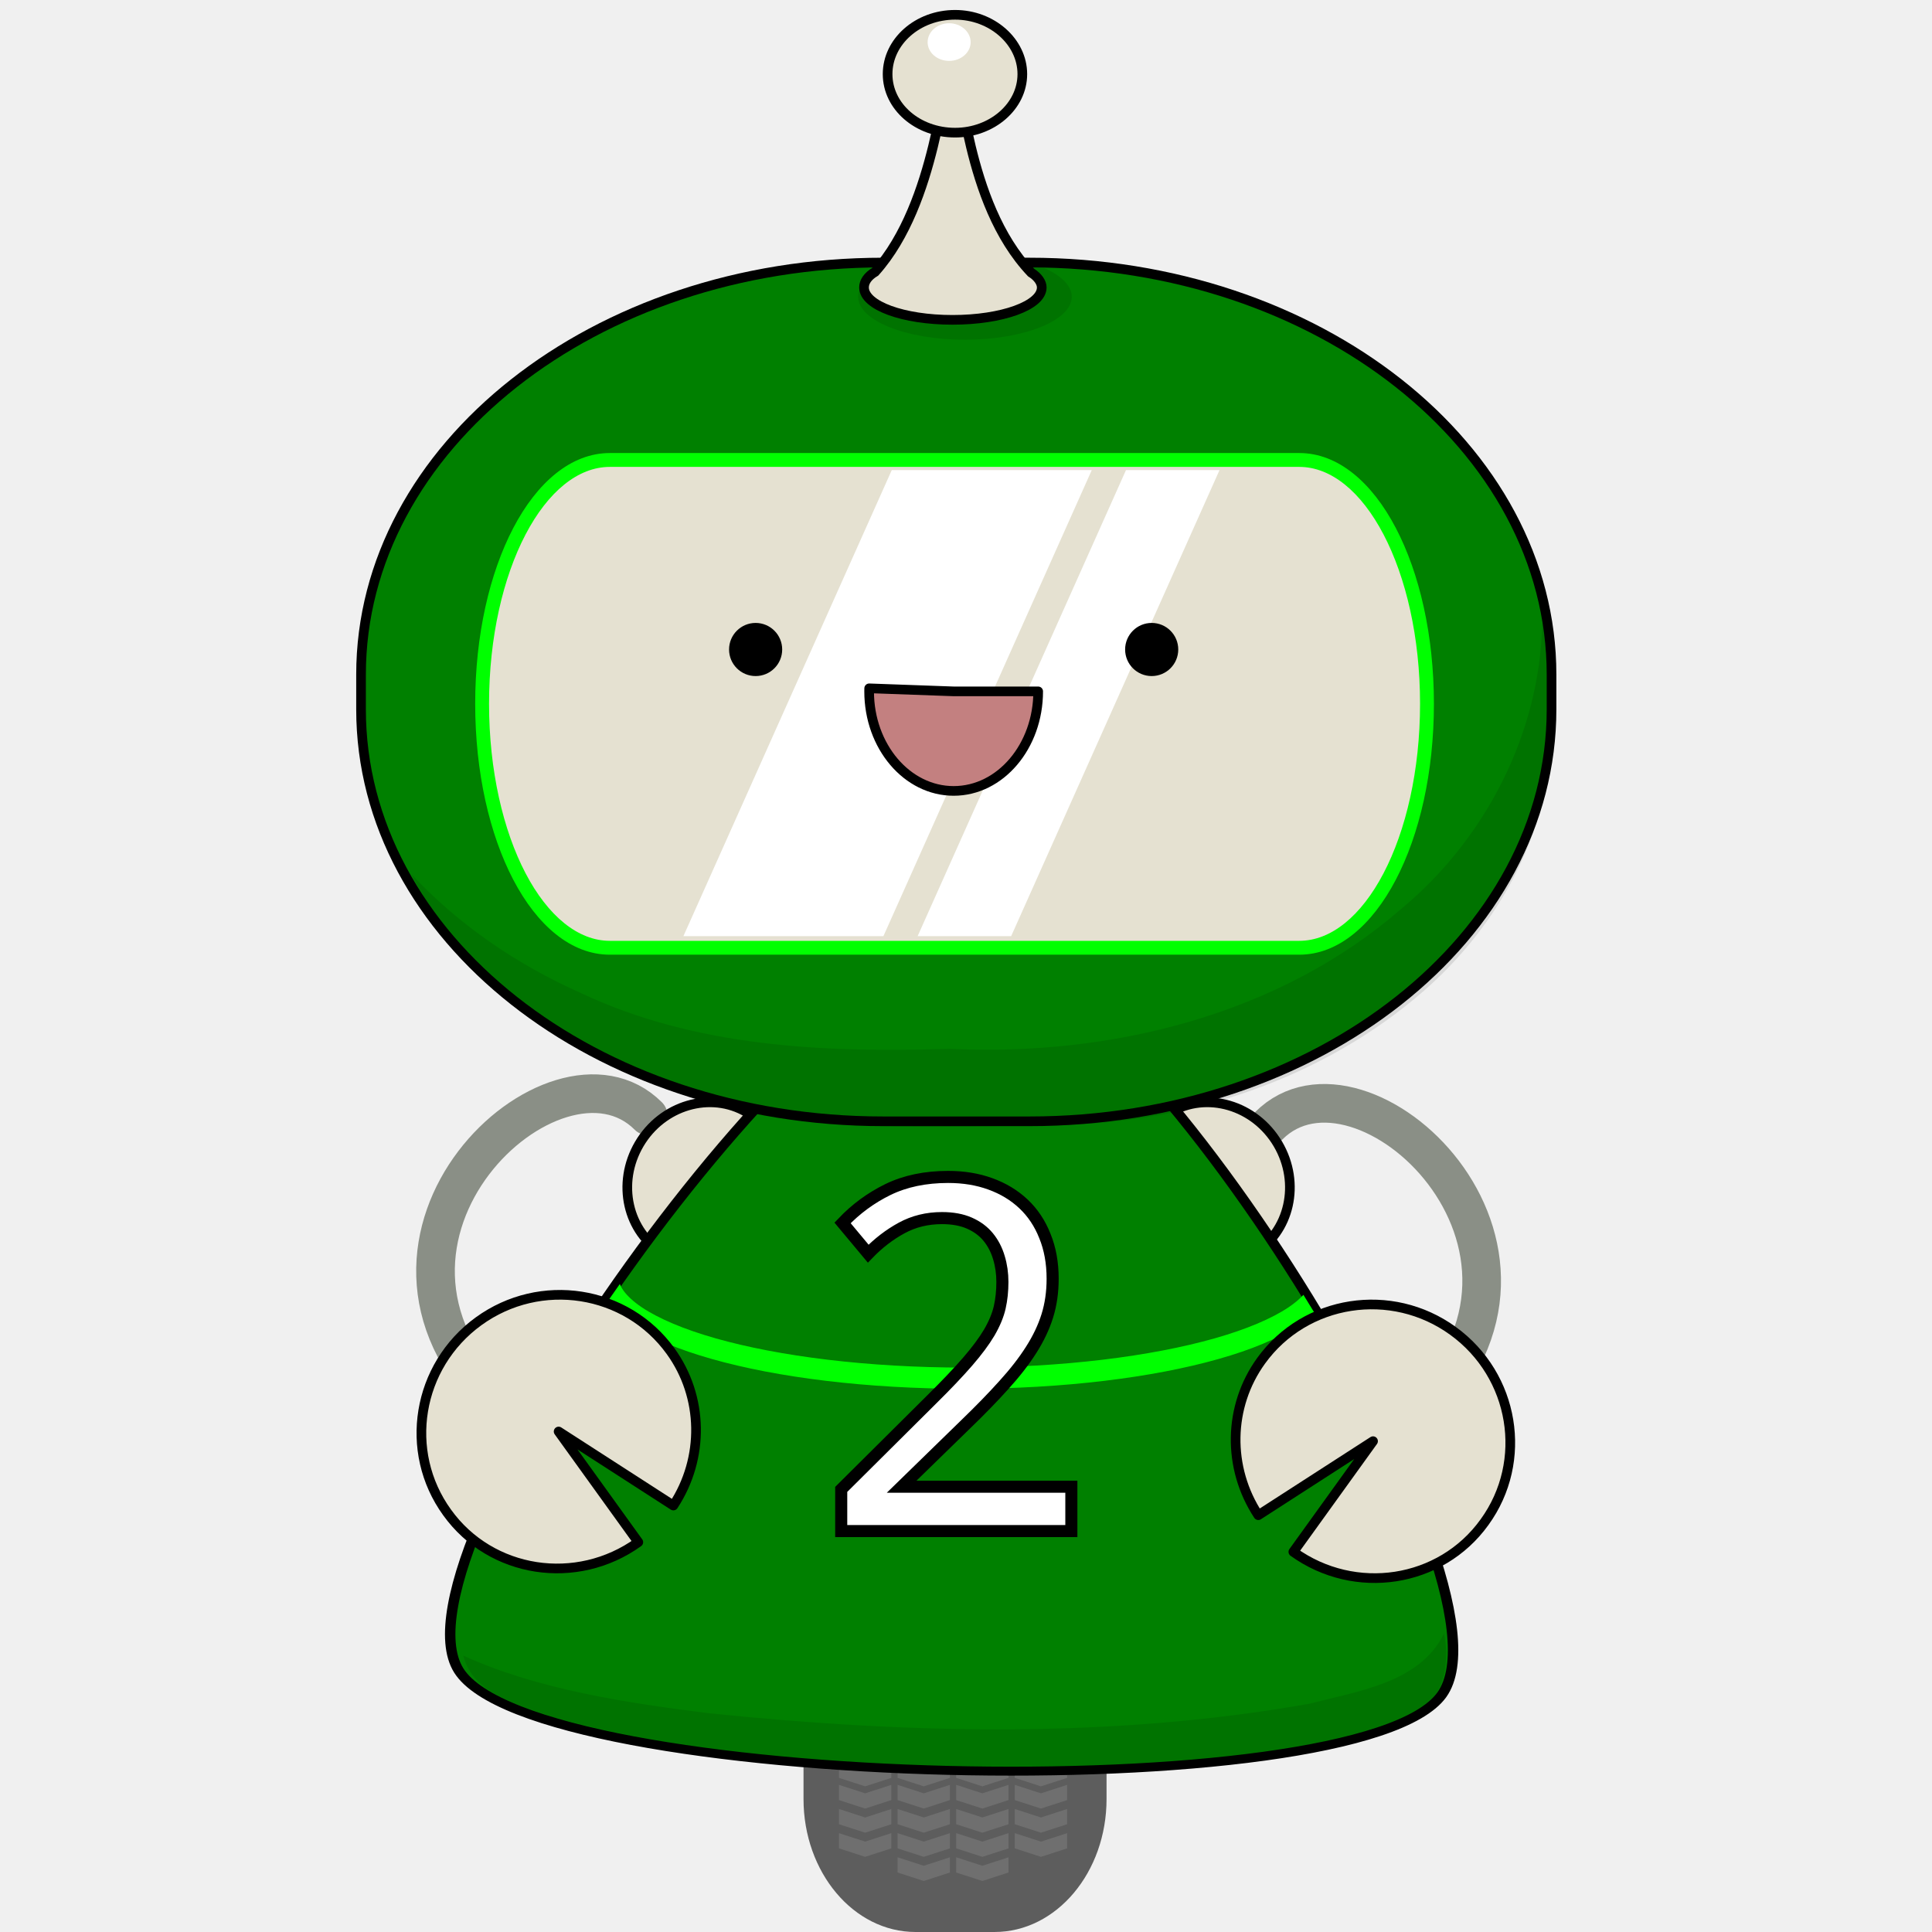
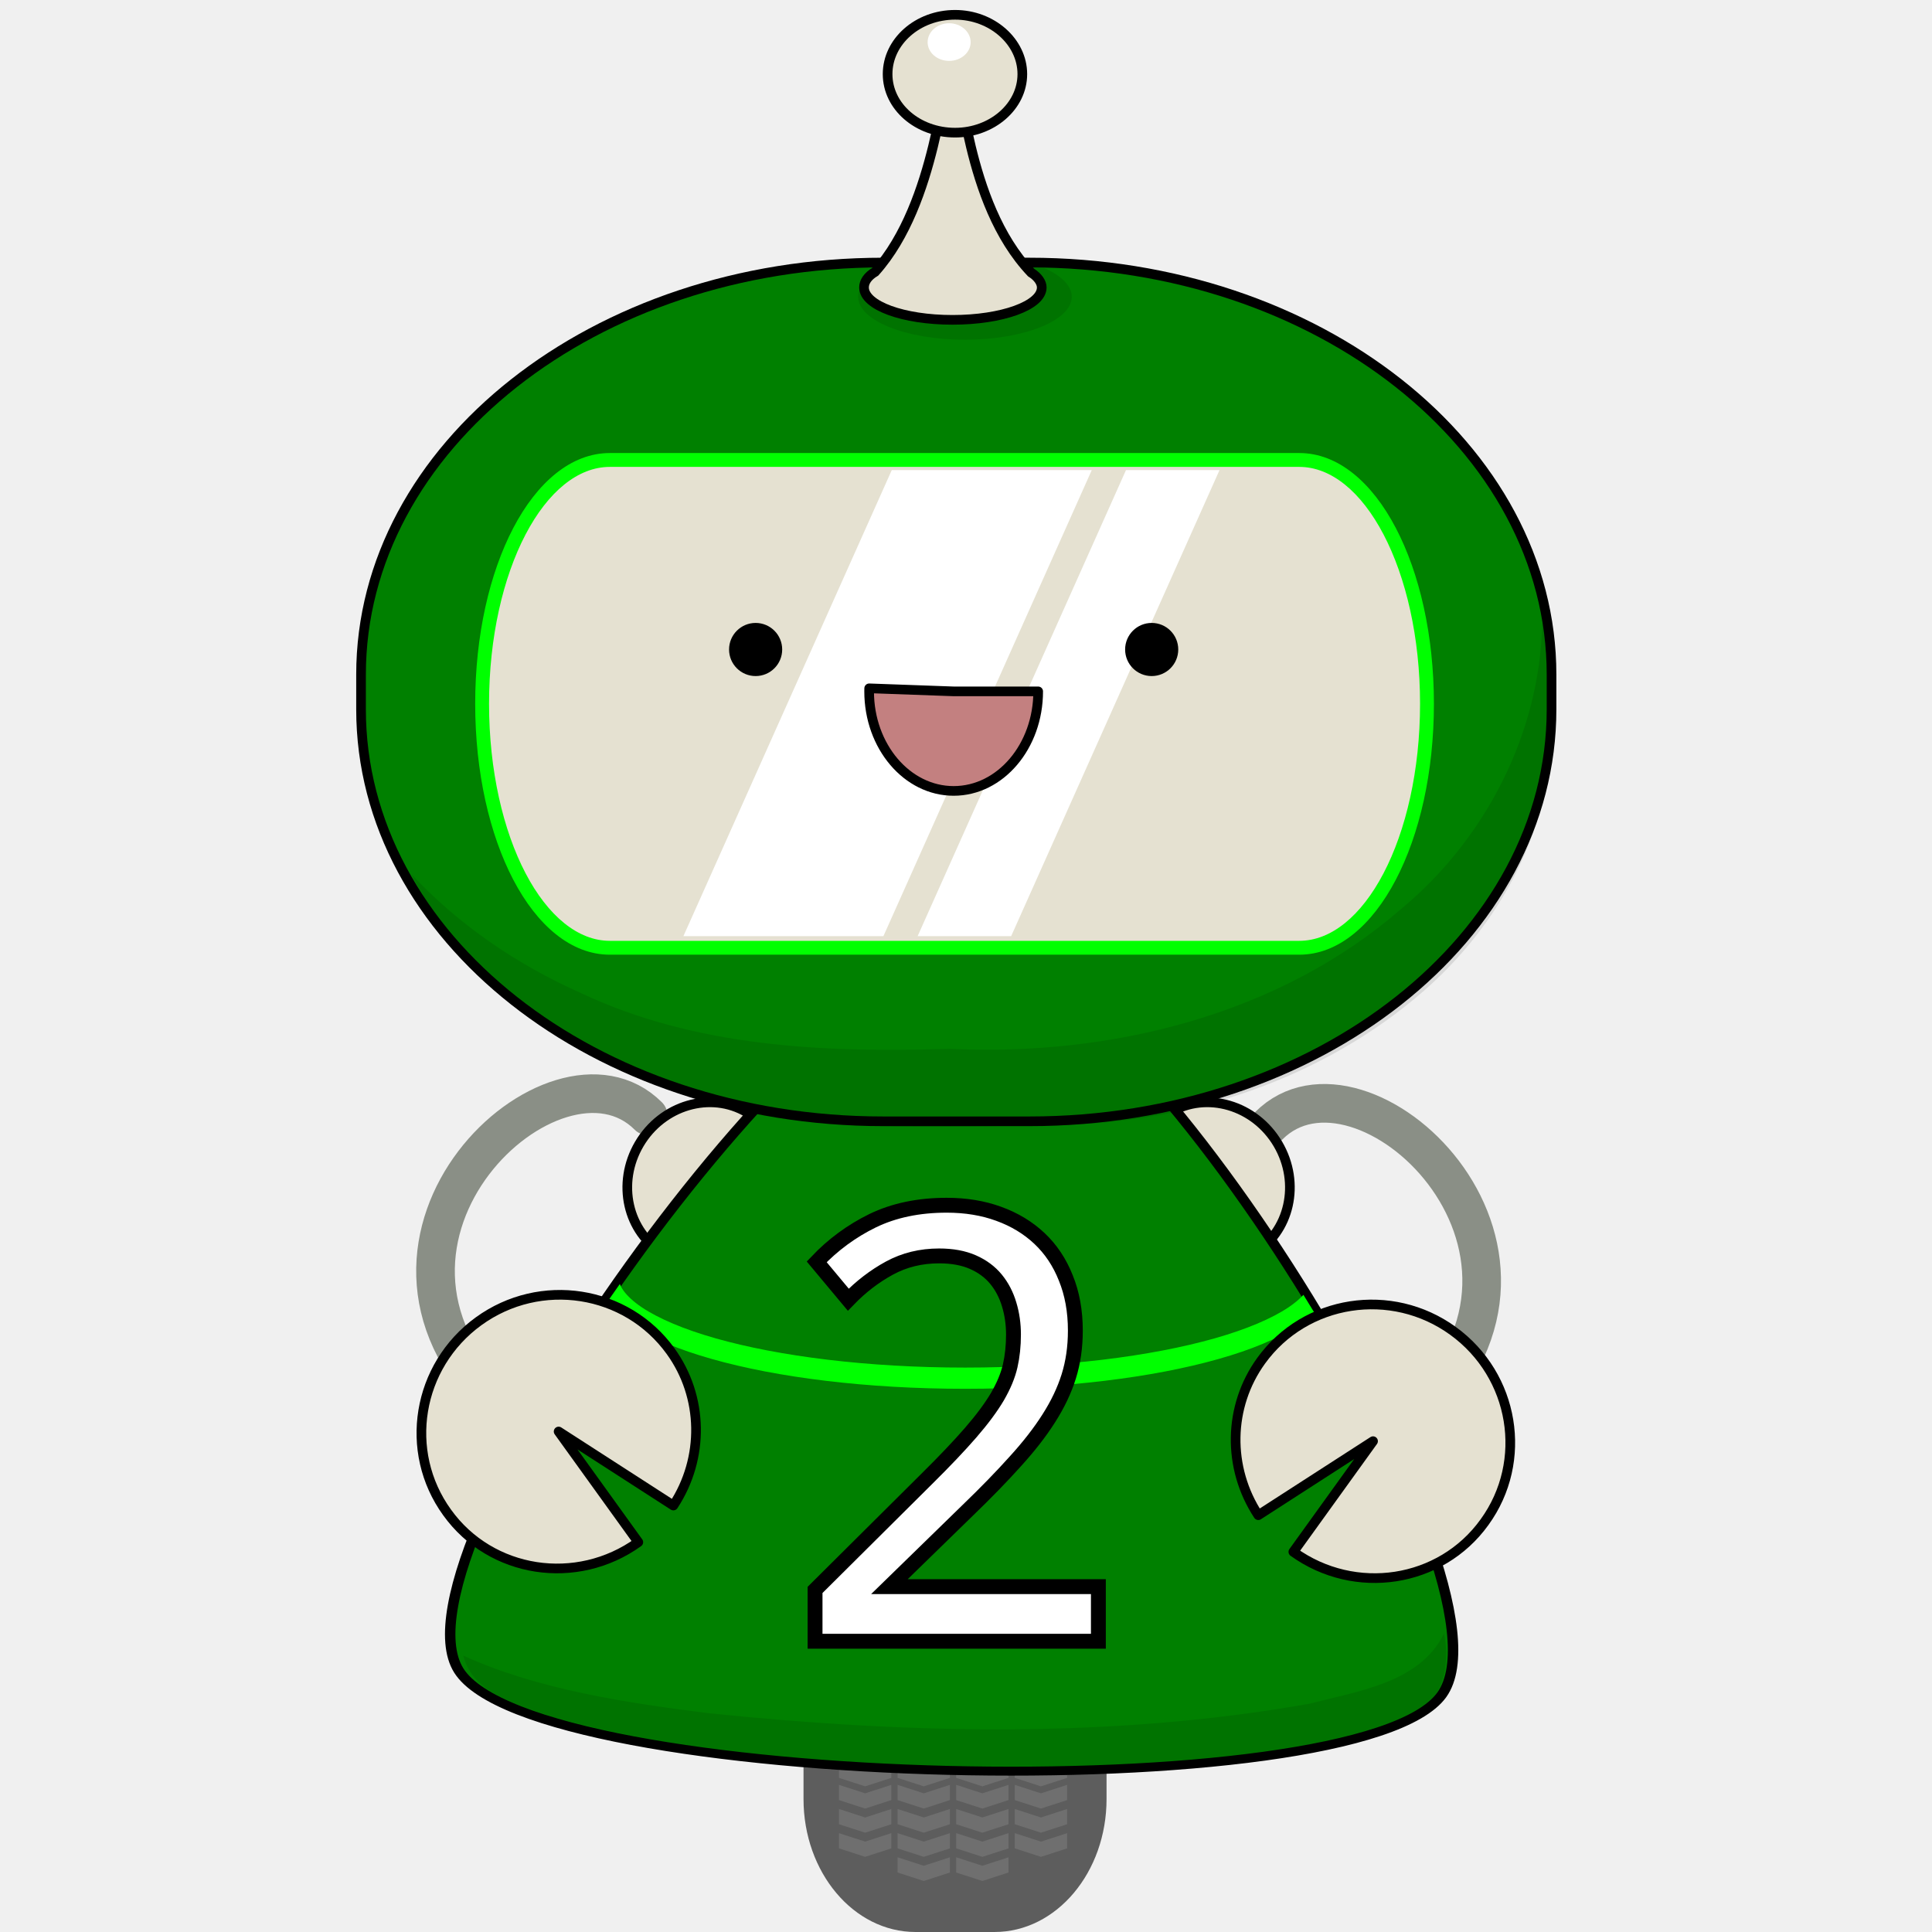
<svg xmlns="http://www.w3.org/2000/svg" width="800" height="800" id="svg4095" version="1.1">
  <defs id="defs4097" />
  <g id="layer1" transform="translate(-117.7357,-132.9039)">
    <g id="g3150" transform="translate(148)">
      <g id="g3093">
        <path style="fill:none;stroke:#8a8f86;stroke-width:16;stroke-linecap:round;stroke-linejoin:round;stroke-miterlimit:4;stroke-dasharray:none;stroke-opacity:1" d="m 238.17,595.009 c -38.246,-38.257 -133.862,50.212 -62.15,119.554" id="path6506-0-1-2-0" />
        <ellipse transform="matrix(-0.2808491,0.477807,0.4772606,0.2809138,-412.9195,-254.2887)" id="path6478-7-2-3-3" style="fill:#e5e1d1;fill-opacity:1;fill-rule:evenodd;stroke:#000000;stroke-width:7.22;stroke-linecap:round;stroke-linejoin:round;stroke-miterlimit:4;stroke-dasharray:none;stroke-dashoffset:5;stroke-opacity:1" cx="746.2" cy="1853" rx="61.25" ry="57.5" />
        <g id="g4247">
          <rect ry="55.087" rx="46.397" y="684.222" x="302.454" height="248.681" width="125.48" id="rect3886-2-4-2-7-6-7-3-3-3-2-2-8-9-6-2-8-9-9-0" style="fill:#5d5d5d;fill-opacity:1;fill-rule:evenodd;stroke:none" />
          <g style="fill:#6f6f6f;fill-opacity:1" transform="matrix(1.024651,0,0,0.7926566,-953.283,493.2165)" id="g4037">
            <path style="fill:#6f6f6f;fill-opacity:1;stroke:none" d="m 1239.855,429.407 v 7.95 l 10.549,4.411 v 0.022 l 0.027,-0.011 0.026,0.011 v -0.022 l 10.549,-4.411 v -7.95 l -10.575,4.424 z" id="rect3840" />
            <path id="use3847" d="m 1263.537,429.407 v 7.95 l 10.549,4.411 v 0.022 l 0.027,-0.011 0.026,0.011 v -0.022 l 10.549,-4.411 v -7.95 l -10.575,4.424 z" style="fill:#6f6f6f;fill-opacity:1;stroke:none" />
            <path id="use3851" d="m 1287.218,429.407 v 7.95 l 10.549,4.411 v 0.022 l 0.027,-0.011 0.026,0.011 v -0.022 l 10.549,-4.411 v -7.95 l -10.575,4.424 z" style="fill:#6f6f6f;fill-opacity:1;stroke:none" />
            <path style="fill:#6f6f6f;fill-opacity:1;stroke:none" d="m 1310.9,429.407 v 7.95 l 10.549,4.411 v 0.022 l 0.027,-0.011 0.026,0.011 v -0.022 l 10.549,-4.411 v -7.95 l -10.575,4.424 z" id="use3853" />
            <path id="use3859" d="m 1239.855,442.019 v 7.95 l 10.549,4.411 v 0.022 l 0.027,-0.011 0.026,0.011 v -0.022 l 10.549,-4.411 v -7.95 l -10.575,4.424 z" style="fill:#6f6f6f;fill-opacity:1;stroke:none" />
            <path style="fill:#6f6f6f;fill-opacity:1;stroke:none" d="m 1263.537,442.019 v 7.95 l 10.549,4.411 v 0.022 l 0.027,-0.011 0.026,0.011 v -0.022 l 10.549,-4.411 v -7.95 l -10.575,4.424 z" id="use3861" />
            <path style="fill:#6f6f6f;fill-opacity:1;stroke:none" d="m 1287.218,442.019 v 7.95 l 10.549,4.411 v 0.022 l 0.027,-0.011 0.026,0.011 v -0.022 l 10.549,-4.411 v -7.95 l -10.575,4.424 z" id="use3863" />
            <path id="use3865" d="m 1310.9,442.019 v 7.95 l 10.549,4.411 v 0.022 l 0.027,-0.011 0.026,0.011 v -0.022 l 10.549,-4.411 v -7.95 l -10.575,4.424 z" style="fill:#6f6f6f;fill-opacity:1;stroke:none" />
            <path id="use3875" d="m 1239.855,454.631 v 7.95 l 10.549,4.411 v 0.022 l 0.027,-0.011 0.026,0.011 v -0.022 l 10.549,-4.411 v -7.95 l -10.575,4.424 z" style="fill:#6f6f6f;fill-opacity:1;stroke:none" />
            <path style="fill:#6f6f6f;fill-opacity:1;stroke:none" d="m 1263.537,454.631 v 7.95 l 10.549,4.411 v 0.022 l 0.027,-0.011 0.026,0.011 v -0.022 l 10.549,-4.411 v -7.95 l -10.575,4.424 z" id="use3877" />
            <path style="fill:#6f6f6f;fill-opacity:1;stroke:none" d="m 1287.218,454.631 v 7.95 l 10.549,4.411 v 0.022 l 0.027,-0.011 0.026,0.011 v -0.022 l 10.549,-4.411 v -7.95 l -10.575,4.424 z" id="use3879" />
            <path id="use3881" d="m 1310.9,454.631 v 7.95 l 10.549,4.411 v 0.022 l 0.027,-0.011 0.026,0.011 v -0.022 l 10.549,-4.411 v -7.95 l -10.575,4.424 z" style="fill:#6f6f6f;fill-opacity:1;stroke:none" />
            <path style="fill:#6f6f6f;fill-opacity:1;stroke:none" d="m 1239.855,466.234 v 7.95 l 10.549,4.411 v 0.022 l 0.027,-0.011 0.026,0.011 v -0.022 l 10.549,-4.411 v -7.95 l -10.575,4.424 z" id="use3883" />
            <path id="use3885" d="m 1263.537,466.234 v 7.95 l 10.549,4.411 v 0.022 l 0.027,-0.011 0.026,0.011 v -0.022 l 10.549,-4.411 v -7.95 l -10.575,4.424 z" style="fill:#6f6f6f;fill-opacity:1;stroke:none" />
            <path id="use3887" d="m 1287.218,466.234 v 7.95 l 10.549,4.411 v 0.022 l 0.027,-0.011 0.026,0.011 v -0.022 l 10.549,-4.411 v -7.95 l -10.575,4.424 z" style="fill:#6f6f6f;fill-opacity:1;stroke:none" />
            <path style="fill:#6f6f6f;fill-opacity:1;stroke:none" d="m 1310.9,466.234 v 7.95 l 10.549,4.411 v 0.022 l 0.027,-0.011 0.026,0.011 v -0.022 l 10.549,-4.411 v -7.95 l -10.575,4.424 z" id="use3889" />
            <path id="use3907" d="m 1239.855,477.837 v 7.95 l 10.549,4.411 v 0.022 l 0.027,-0.011 0.026,0.011 v -0.022 l 10.549,-4.411 v -7.95 l -10.575,4.424 z" style="fill:#6f6f6f;fill-opacity:1;stroke:none" />
            <path style="fill:#6f6f6f;fill-opacity:1;stroke:none" d="m 1263.537,477.837 v 7.95 l 10.549,4.411 v 0.022 l 0.027,-0.011 0.026,0.011 v -0.022 l 10.549,-4.411 v -7.95 l -10.575,4.424 z" id="use3909" />
            <path style="fill:#6f6f6f;fill-opacity:1;stroke:none" d="m 1287.218,477.837 v 7.95 l 10.549,4.411 v 0.022 l 0.027,-0.011 0.026,0.011 v -0.022 l 10.549,-4.411 v -7.95 l -10.575,4.424 z" id="use3911" />
            <path id="use3913" d="m 1310.9,477.837 v 7.95 l 10.549,4.411 v 0.022 l 0.027,-0.011 0.026,0.011 v -0.022 l 10.549,-4.411 v -7.95 l -10.575,4.424 z" style="fill:#6f6f6f;fill-opacity:1;stroke:none" />
            <path style="fill:#6f6f6f;fill-opacity:1;stroke:none" d="m 1239.855,490.45 v 7.95 l 10.549,4.411 v 0.022 l 0.027,-0.011 0.026,0.011 v -0.022 l 10.549,-4.411 v -7.95 l -10.575,4.424 z" id="use3915" />
            <path id="use3917" d="m 1263.537,490.45 v 7.95 l 10.549,4.411 v 0.022 l 0.027,-0.011 0.026,0.011 v -0.022 l 10.549,-4.411 v -7.95 l -10.575,4.424 z" style="fill:#6f6f6f;fill-opacity:1;stroke:none" />
            <path id="use3919" d="m 1287.218,490.45 v 7.95 l 10.549,4.411 v 0.022 l 0.027,-0.011 0.026,0.011 v -0.022 l 10.549,-4.411 v -7.95 l -10.575,4.424 z" style="fill:#6f6f6f;fill-opacity:1;stroke:none" />
            <path style="fill:#6f6f6f;fill-opacity:1;stroke:none" d="m 1310.9,490.45 v 7.95 l 10.549,4.411 v 0.022 l 0.027,-0.011 0.026,0.011 v -0.022 l 10.549,-4.411 v -7.95 l -10.575,4.424 z" id="use3921" />
            <path style="fill:#6f6f6f;fill-opacity:1;stroke:none" d="m 1239.855,503.062 v 7.95 l 10.549,4.411 v 0.022 l 0.027,-0.011 0.026,0.011 v -0.022 l 10.549,-4.411 v -7.95 l -10.575,4.424 z" id="use3923" />
            <path id="use3925" d="m 1263.537,503.062 v 7.95 l 10.549,4.411 v 0.022 l 0.027,-0.011 0.026,0.011 v -0.022 l 10.549,-4.411 v -7.95 l -10.575,4.424 z" style="fill:#6f6f6f;fill-opacity:1;stroke:none" />
            <path id="use3927" d="m 1287.218,503.062 v 7.95 l 10.549,4.411 v 0.022 l 0.027,-0.011 0.026,0.011 v -0.022 l 10.549,-4.411 v -7.95 l -10.575,4.424 z" style="fill:#6f6f6f;fill-opacity:1;stroke:none" />
            <path style="fill:#6f6f6f;fill-opacity:1;stroke:none" d="m 1310.9,503.062 v 7.95 l 10.549,4.411 v 0.022 l 0.027,-0.011 0.026,0.011 v -0.022 l 10.549,-4.411 v -7.95 l -10.575,4.424 z" id="use3929" />
            <path style="fill:#6f6f6f;fill-opacity:1;stroke:none" d="m 1263.537,515.674 v 7.95 l 10.549,4.411 v 0.022 l 0.027,-0.011 0.026,0.011 v -0.022 l 10.549,-4.411 v -7.95 l -10.575,4.424 z" id="use3933" />
            <path style="fill:#6f6f6f;fill-opacity:1;stroke:none" d="m 1287.218,515.674 v 7.95 l 10.549,4.411 v 0.022 l 0.027,-0.011 0.026,0.011 v -0.022 l 10.549,-4.411 v -7.95 l -10.575,4.424 z" id="use3935" />
          </g>
        </g>
        <path id="use4200" d="m 495.167,599.009 c 38.246,-38.257 133.862,50.212 62.15,119.554" style="fill:none;stroke:#8a8f86;stroke-width:16;stroke-linecap:round;stroke-linejoin:round;stroke-miterlimit:4;stroke-dasharray:none;stroke-opacity:1" />
        <ellipse style="fill:#e5e1d1;fill-opacity:1;fill-rule:evenodd;stroke:#000000;stroke-width:7.22;stroke-linecap:round;stroke-linejoin:round;stroke-miterlimit:4;stroke-dasharray:none;stroke-dashoffset:5;stroke-opacity:1" id="use4202" transform="matrix(0.2808491,0.477807,-0.4772606,0.2809138,1146.256,-254.2887)" cx="746.2" cy="1853" rx="61.25" ry="57.5" />
        <path style="fill:#008000;fill-opacity:1;fill-rule:evenodd;stroke:#000000;stroke-width:6.285;stroke-linecap:round;stroke-linejoin:round;stroke-miterlimit:4;stroke-dasharray:none;stroke-opacity:1" id="path3884-5-0-4-9-3-4-1-1-1-8-4-94-0-8-5-6-2-2-6" d="m -3060.144,-730.842 c -94.822,2.731 -356.147,-421.218 -311.101,-504.702 45.045,-83.484 542.859,-97.823 592.635,-17.07 49.776,80.752 -186.713,519.041 -281.534,521.772 z" transform="matrix(0.6868453,0,0,-0.5896903,2475.227,96.0333)" />
        <rect id="rect6486-6-2-2-3" style="fill:#008000;fill-opacity:1;fill-rule:evenodd;stroke:#000000;stroke-width:4;stroke-linecap:round;stroke-linejoin:round;stroke-miterlimit:4;stroke-dasharray:none;stroke-dashoffset:5;stroke-opacity:1" rx="216.205" ry="170.591" height="355.589" width="492.957" y="241.622" x="119.236" />
        <path style="opacity:0.1;fill:#000000;fill-opacity:1;fill-rule:evenodd;stroke:none" d="m 608.315,391.351 c -1.018,45.356 -23.469,88.886 -58.282,117.845 -50.688,44.079 -120.651,61.216 -187.23,57.998 -51.534,1.68 -105.169,-0.723 -152.398,-23.038 -26.378,-11.704 -50.755,-28.253 -70.347,-49.306 25.982,51.083 79.314,83.774 134.299,96.96 43.269,10.282 88.438,7.495 132.652,6.895 55.192,-0.558 110.918,-19.361 152.387,-55.574 28.317,-24.806 48.989,-59.679 52.113,-97.438 1.962,-18.459 0.752,-37.177 -3.194,-55.188 z" id="rect6486-6-2-2-3-4" />
        <ellipse style="opacity:0.1;fill:#000000;fill-opacity:1;stroke:none" id="path4212" transform="matrix(1.624675,0,0,1.6,-1346.535,127.8027)" cx="1056.111" cy="80" rx="27.222" ry="11.111" />
        <path d="m 363.642,162.898 c -3.869,0.266 -5.711,53.692 -31.526,82.565 -3.112,1.843 -4.606,4.157 -4.606,6.471 0,7.495 16.234,13.413 36.644,13.413 20.39,0 36.951,-5.918 36.951,-13.413 0,-2.048 -1.576,-4.382 -4.401,-6.164 -27.903,-29.447 -27.616,-82.094 -33.062,-82.872 z" style="fill:#e5e1d1;fill-opacity:1;stroke:#000000;stroke-width:4;stroke-miterlimit:4;stroke-dasharray:none;stroke-opacity:1" id="path6488-2-8-8-2" />
        <path d="m 393.06,163.587 c 0,13.413 -12.631,24.245 -27.841,24.245 -15.517,0 -27.944,-10.832 -27.944,-24.245 0,-13.433 12.426,-24.552 27.944,-24.552 15.21,0 27.841,11.119 27.841,24.552 z" style="fill:#e5e1d1;fill-opacity:1;fill-rule:evenodd;stroke:#000000;stroke-width:4;stroke-linecap:round;stroke-linejoin:round;stroke-miterlimit:4;stroke-dasharray:none;stroke-dashoffset:5;stroke-opacity:1" id="path6490-9-9-9-0" />
        <rect id="rect6492-1-7-7-6" style="fill:#e5e1d1;fill-opacity:1;fill-rule:evenodd;stroke:none" rx="52.856" ry="101.011" height="202.02" width="391.215" y="323.348" x="169.206" />
        <path id="path6494-2-3-3-1" d="m 222.259,320.496 c -16.112,0 -30.146,12.233 -39.979,31.024 -9.833,18.791 -15.777,44.425 -15.777,72.808 0,28.383 5.944,54.077 15.777,72.868 9.833,18.791 23.867,31.024 39.979,31.024 h 285.472 c 16.112,0 30.146,-12.233 39.979,-31.024 9.833,-18.791 15.776,-44.485 15.777,-72.868 0,-28.383 -5.944,-54.017 -15.777,-72.808 -9.833,-18.791 -23.867,-31.024 -39.979,-31.024 z m 0,5.739 h 285.472 c 13.171,0 25.625,10.252 34.9,27.976 9.274,17.724 15.119,42.542 15.119,70.118 0,27.577 -5.845,52.454 -15.119,70.178 -9.275,17.724 -21.729,27.976 -34.9,27.976 H 222.259 c -13.17,0 -25.625,-10.252 -34.9,-27.976 -9.274,-17.724 -15.119,-42.601 -15.119,-70.178 0,-27.577 5.845,-52.394 15.119,-70.118 9.275,-17.724 21.729,-27.976 34.9,-27.976 z" style="color:#000000;font-style:normal;font-variant:normal;font-weight:normal;font-stretch:normal;font-size:medium;line-height:normal;font-family:Sans;-inkscape-font-specification:Sans;text-indent:0;text-align:start;text-decoration:none;text-decoration-line:none;letter-spacing:normal;word-spacing:normal;text-transform:none;writing-mode:lr-tb;direction:ltr;baseline-shift:baseline;text-anchor:start;display:inline;overflow:visible;visibility:visible;fill:#00ff00;fill-opacity:1;stroke:none;stroke-width:3;marker:none;enable-background:accumulate" />
        <path style="color:#000000;font-style:normal;font-variant:normal;font-weight:normal;font-stretch:normal;font-size:medium;line-height:normal;font-family:Sans;-inkscape-font-specification:Sans;text-indent:0;text-align:start;text-decoration:none;text-decoration-line:none;letter-spacing:normal;word-spacing:normal;text-transform:none;writing-mode:lr-tb;direction:ltr;baseline-shift:baseline;text-anchor:start;display:inline;overflow:visible;visibility:visible;fill:#00ff00;fill-opacity:1;stroke:none;stroke-width:7.722;marker:none;enable-background:accumulate" d="m 226.392,664.597 c -1.655,2.35 -3.315,4.673 -4.938,7.031 0.311,0.511 0.619,1.046 0.969,1.531 2.364,3.275 5.56,6.12 9.531,8.781 7.942,5.323 19.01,9.855 32.531,13.688 27.043,7.666 64.021,12.344 104.906,12.344 40.885,0 77.894,-4.678 104.938,-12.344 13.522,-3.833 24.527,-8.365 32.469,-13.688 2.692,-1.804 5.056,-3.7 7.031,-5.75 -1.443,-2.382 -2.901,-4.752 -4.375,-7.125 -1.537,1.679 -3.611,3.46 -6.188,5.188 -6.958,4.663 -17.473,9.125 -30.594,12.844 -26.241,7.438 -62.858,12.094 -103.281,12.094 -40.423,0 -77.041,-4.655 -103.281,-12.094 -13.12,-3.719 -23.636,-8.181 -30.594,-12.844 -3.479,-2.331 -6.036,-4.748 -7.594,-6.906 -0.719,-0.996 -1.193,-1.904 -1.531,-2.75 z" id="path3810" />
        <path id="path6504-6-3-1-5" d="m 234.051,771.492 c -25.535,18.355 -61.019,12.975 -79.169,-12.307 -18.294,-25.255 -12.457,-60.688 13.051,-79.186 25.507,-18.498 61.162,-13.003 79.484,12.396 13.628,18.847 14.06,44.27 1.15,63.915 l -47.517,-30.65 z" style="fill:#e5e1d1;fill-opacity:1;stroke:#000000;stroke-width:4;stroke-linecap:round;stroke-linejoin:round;stroke-miterlimit:4;stroke-dasharray:none;stroke-dashoffset:0;stroke-opacity:1" />
        <path style="fill:#ffffff;fill-opacity:1;stroke:none" d="m 338.998,327.561 -86.285,193 h 82.815 l 86.285,-193 z m 96.987,0 -86.285,193 h 38.728 l 86.285,-193 z" id="rect3868-9-7" />
        <g id="g3972" transform="translate(-35.48057,167.3824)">
          <circle transform="matrix(1.833333,0,0,1.833333,32.1056,3.463894)" style="fill:#000000;stroke:none" cx="156" cy="126" class="rightEye" id="ellipse6-1-6" r="6" />
          <circle transform="matrix(1.833333,0,0,1.833333,34.77227,3.46389)" style="fill:#000000;stroke:none" cx="244" cy="126" class="leftEye" id="ellipse8-9-5" r="6" />
        </g>
        <path id="path10-4-6" class="mouth" d="m 399.625,419.186 c 0,22.76 -15.68,41.22 -35,41.22 -19.32,0 -35,-18.46 -35,-41.22 0,-0.42 0,-0.84 0.02,-1.26 l 34.98,1.26 z" style="fill:#c38080;stroke:#000000;stroke-width:4;stroke-linecap:round;stroke-linejoin:round;stroke-miterlimit:4;stroke-dasharray:none" />
        <path style="opacity:0.1;fill:#000000;fill-opacity:1;fill-rule:evenodd;stroke:none" d="m 567.382,809.904 c -10.257,19.995 -35.7,23.261 -55.188,28.438 -81.964,14.542 -166.194,12.466 -248.75,4 -34.313,-4.298 -71.027,-9.835 -101.875,-23.875 4.08,16.476 24.042,20.581 37.812,25.75 71.85,19.276 147.426,21.368 221.622,20.135 44.323,-2.507 90.432,-3.322 131.44,-20.572 14.724,-4.678 18.099,-21.23 15.188,-34.562 z" id="path3884-5-0-4-9-3-4-1-1-1-8-4-94-0-8-5-6-2-7-8-3" />
        <path id="use3855-4-7" style="fill:#ffffff;fill-opacity:1;fill-rule:evenodd;stroke:none" d="m 371.663,150.374 c 0,4.284 -4.034,7.744 -8.892,7.744 -4.956,0 -8.925,-3.46 -8.925,-7.744 0,-4.29 3.969,-7.842 8.925,-7.842 4.858,0 8.892,3.551 8.892,7.842 z" />
        <path style="fill:#e5e1d1;fill-opacity:1;stroke:#000000;stroke-width:4;stroke-linecap:round;stroke-linejoin:round;stroke-miterlimit:4;stroke-dasharray:none;stroke-dashoffset:0;stroke-opacity:1" d="m 505.286,775.492 c 25.535,18.355 61.018,12.975 79.169,-12.307 18.294,-25.255 12.457,-60.688 -13.051,-79.186 -25.507,-18.498 -61.162,-13.003 -79.484,12.396 -13.628,18.847 -14.06,44.27 -1.15,63.915 l 47.517,-30.65 z" id="use4204" />
      </g>
    </g>
-     <g aria-label="2" transform="translate(174.7983,-171.6126)" style="font-style:normal;font-variant:normal;font-weight:normal;font-stretch:normal;font-size:24px;line-height:25px;font-family:monospace;-inkscape-font-specification:monospace;letter-spacing:0px;word-spacing:0px;fill:#ffffff;fill-opacity:1;stroke:#000000;stroke-width:5;stroke-miterlimit:4;stroke-dasharray:none" id="flowRoot4539">
+     <g aria-label="2" transform="matrix(1.231148,0,0,1.231148,96.63836,-342.9289)" style="font-style:normal;font-variant:normal;font-weight:normal;font-stretch:normal;font-size:24px;line-height:25px;font-family:monospace;-inkscape-font-specification:monospace;letter-spacing:0px;word-spacing:0px;fill:#ffffff;fill-opacity:1;stroke:#000000;stroke-width:5;stroke-miterlimit:4;stroke-dasharray:none" id="flowRoot4539">
      <path d="m 386.562,938.507 h -95.293 v -17.266 l 37.409,-37.188 q 9.186,-9.076 14.941,-15.716 5.755,-6.641 8.965,-12.064 3.21,-5.534 4.316,-10.404 1.107,-4.87 1.107,-10.514 0,-5.312 -1.439,-10.072 -1.439,-4.87 -4.427,-8.522 -2.988,-3.652 -7.747,-5.755 -4.759,-2.103 -11.4,-2.103 -9.186,0 -16.712,4.095 -7.526,4.095 -13.835,10.625 l -10.625,-12.728 q 8.19,-8.633 18.815,-13.835 10.736,-5.202 24.902,-5.202 9.629,0 17.487,2.878 7.969,2.878 13.724,8.301 5.755,5.423 8.854,13.281 3.21,7.858 3.21,17.708 0,8.301 -2.214,15.384 -2.214,7.083 -6.751,14.167 -4.427,6.973 -11.289,14.499 -6.751,7.526 -16.048,16.491 l -26.23,25.566 h 70.28 z" style="font-style:normal;font-variant:normal;font-weight:normal;font-stretch:normal;font-size:226.667px;font-family:Consolas;-inkscape-font-specification:Consolas;fill:#ffffff;stroke:#000000;stroke-width:5;stroke-miterlimit:4;stroke-dasharray:none" id="path4551" />
    </g>
  </g>
</svg>
